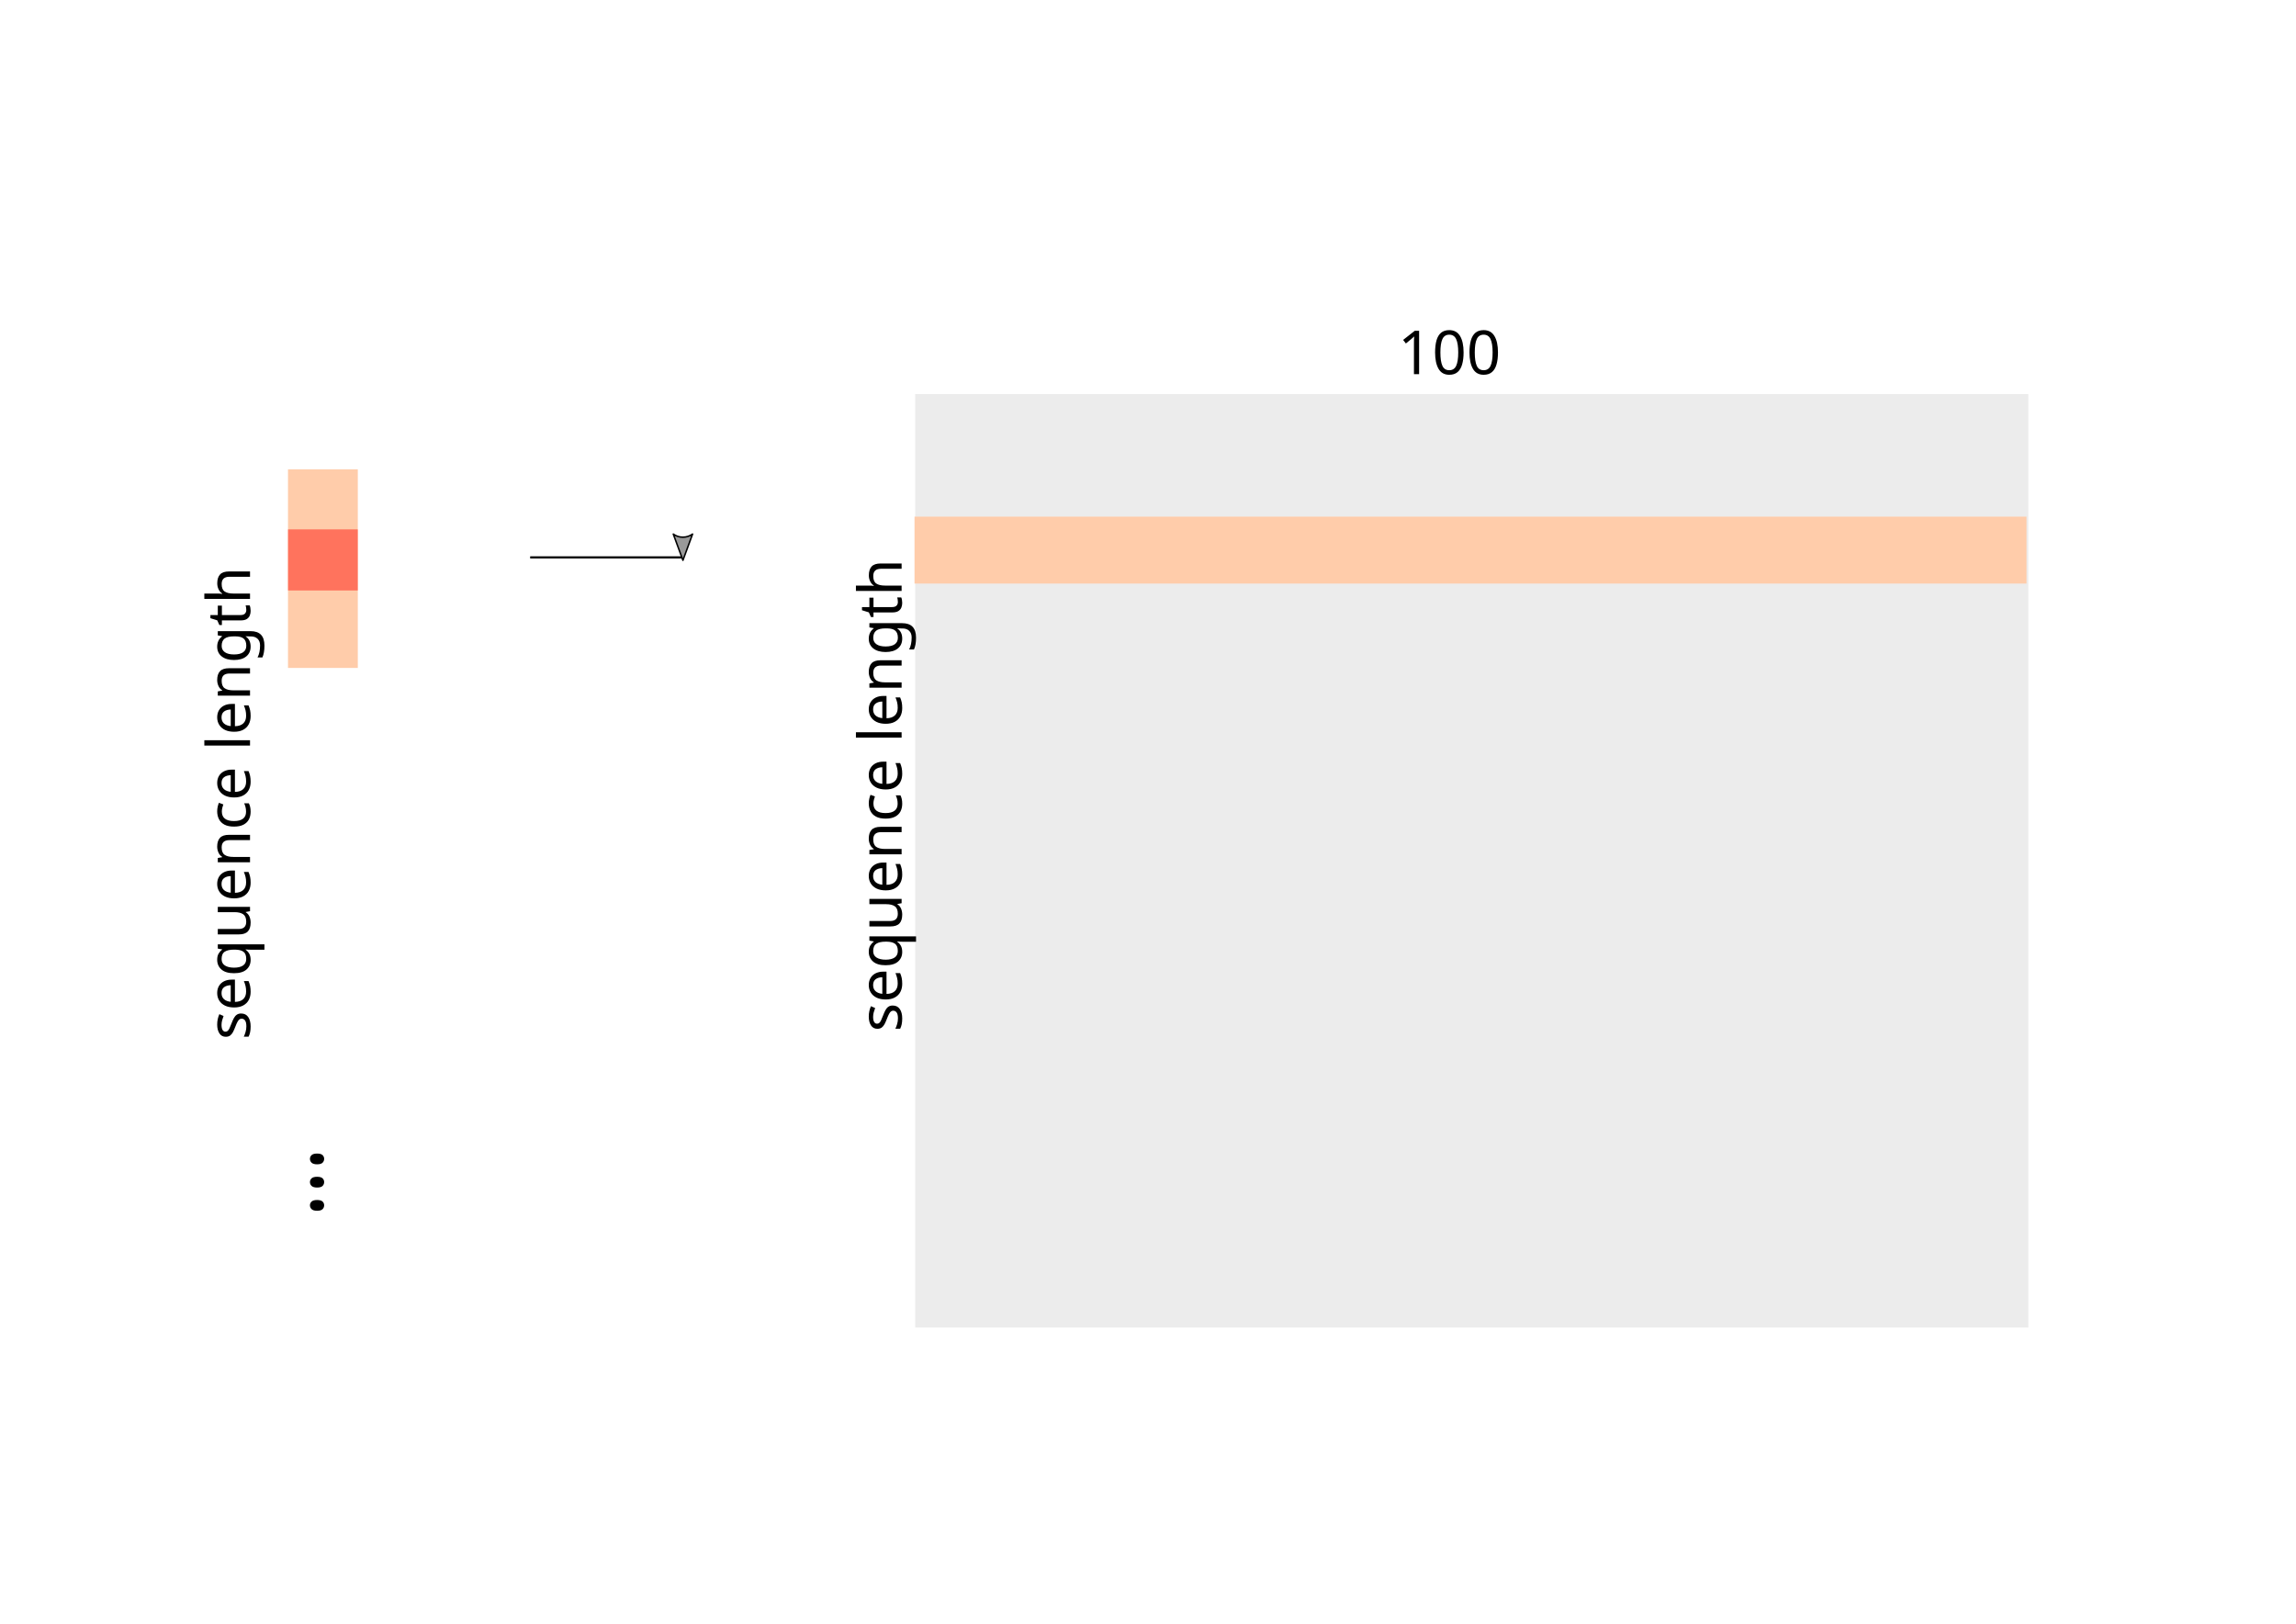
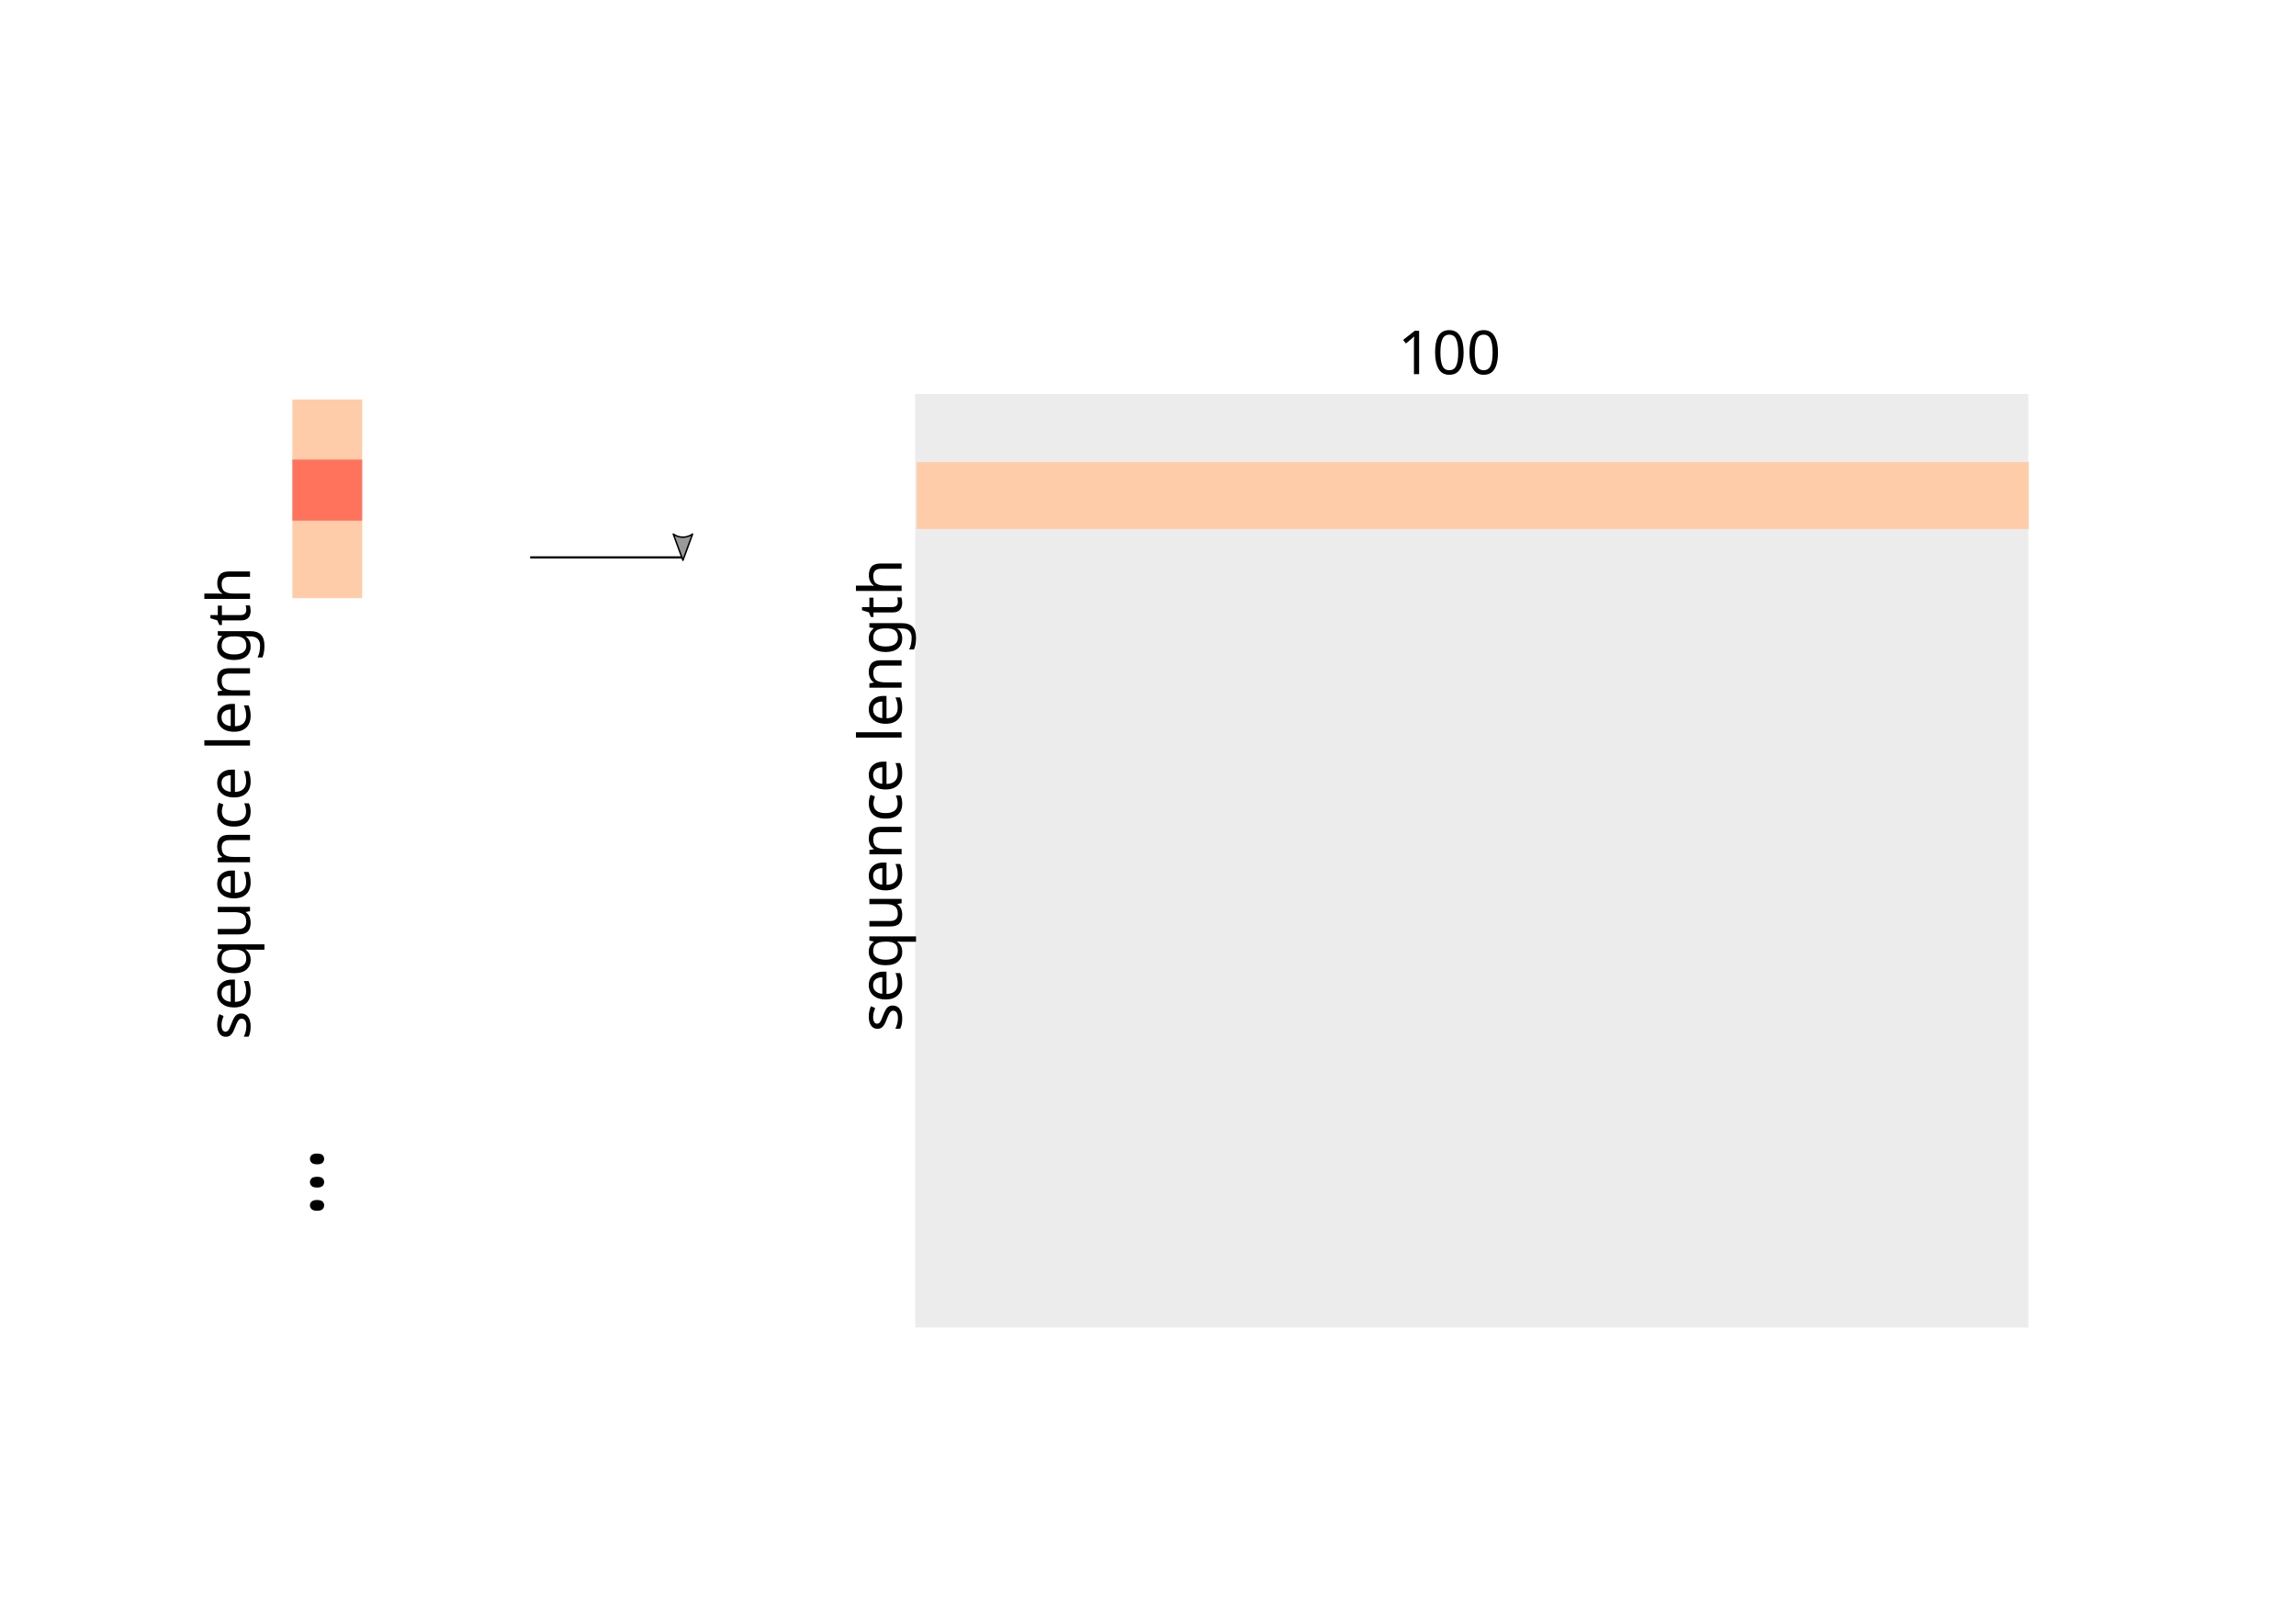
<svg xmlns="http://www.w3.org/2000/svg" xmlns:ns1="http://www.openswatchbook.org/uri/2009/osb" width="297mm" height="210mm" viewBox="0 0 1052.362 744.094" id="svg2" version="1.1">
  <defs id="defs4">
    <marker orient="auto" refY="0.0" refX="0.0" id="Arrow1Lstart" style="overflow:visible">
      <path id="path8657" d="M 0.0,0.0 L 5.0,-5.0 L -12.5,0.0 L 5.0,5.0 L 0.0,0.0 z " style="fill-rule:evenodd;stroke:#000000;stroke-width:1pt;stroke-opacity:1;fill:#000000;fill-opacity:1" transform="scale(0.8) translate(12.5,0)" />
    </marker>
    <marker orient="auto" refY="0.0" refX="0.0" id="Arrow2Lend" style="overflow:visible;">
      <path id="path8678" style="fill-rule:evenodd;stroke-width:0.625;stroke-linejoin:round;stroke:#000000;stroke-opacity:1;fill:#999999;fill-opacity:1" d="M 8.719,4.034 L -2.207,0.016 L 8.719,-4.002 C 6.973,-1.63 6.983,1.616 8.719,4.034 z " transform="scale(1.1) rotate(180) translate(1,0)" />
    </marker>
    <linearGradient id="linearGradient5948" ns1:paint="solid">
      <stop style="stop-color:#000000;stop-opacity:1;" offset="0" id="stop5950" />
    </linearGradient>
    <linearGradient id="linearGradient4376" ns1:paint="solid">
      <stop style="stop-color:#000000;stop-opacity:1;" offset="0" id="stop4378" />
    </linearGradient>
    <marker orient="auto" refY="0" refX="0" id="Arrow2Lend-4" style="overflow:visible">
      <path id="path8678-3" style="fill:#999999;fill-opacity:1;fill-rule:evenodd;stroke:#000000;stroke-width:0.625;stroke-linejoin:round;stroke-opacity:1" d="M 8.719,4.034 -2.207,0.016 8.719,-4.002 c -1.745,2.372 -1.735,5.617 -6e-7,8.035 z" transform="matrix(-1.1,0,0,-1.1,-1.1,0)" />
    </marker>
    <filter style="color-interpolation-filters:sRGB" id="filter10091" x="-0.012" width="1.024" y="-0.018" height="1.035">
      <feGaussianBlur stdDeviation="2.479" id="feGaussianBlur10093" />
    </filter>
  </defs>
  <g id="layer1" transform="translate(0,-308.2677)">
    <text xml:space="preserve" style="font-style:normal;font-weight:normal;font-size:40px;line-height:125%;font-family:sans-serif;letter-spacing:0px;word-spacing:0px;fill:#000000;fill-opacity:1;stroke:none;stroke-width:1px;stroke-linecap:butt;stroke-linejoin:miter;stroke-opacity:1" x="194.737" y="420.783" id="text3374">
      <tspan id="tspan3376" x="194.737" y="420.783" />
    </text>
    <flowRoot xml:space="preserve" id="flowRoot3400" style="fill:black;stroke:none;stroke-opacity:1;stroke-width:1px;stroke-linejoin:miter;stroke-linecap:butt;fill-opacity:1;font-family:sans-serif;font-style:normal;font-weight:normal;font-size:40px;line-height:125%;letter-spacing:0px;word-spacing:0px">
      <flowRegion id="flowRegion3402">
        <rect id="rect3404" width="34.211" height="367.105" x="156.579" y="107.252" />
      </flowRegion>
      <flowPara id="flowPara3406" />
    </flowRoot>
    <flowRoot xml:space="preserve" id="flowRoot4382" style="fill:black;stroke:none;stroke-opacity:1;stroke-width:1px;stroke-linejoin:miter;stroke-linecap:butt;fill-opacity:1;font-family:sans-serif;font-style:normal;font-weight:normal;font-size:40px;line-height:125%;letter-spacing:0px;word-spacing:0px">
      <flowRegion id="flowRegion4384">
        <rect id="rect4386" width="336.842" height="364.474" x="75" y="171.726" />
      </flowRegion>
      <flowPara id="flowPara4388" />
    </flowRoot>
    <flowRoot xml:space="preserve" id="flowRoot4447" style="fill:black;stroke:none;stroke-opacity:1;stroke-width:1px;stroke-linejoin:miter;stroke-linecap:butt;fill-opacity:1;font-family:sans-serif;font-style:normal;font-weight:normal;font-size:25px;line-height:125%;letter-spacing:0px;word-spacing:0px;">
      <flowRegion id="flowRegion4449">
        <rect id="rect4451" width="500" height="379" x="414" y="170.094" style="font-size:25px;" />
      </flowRegion>
      <flowPara id="flowPara4453" />
    </flowRoot>
    <flowRoot xml:space="preserve" id="flowRoot6033" style="font-style:normal;font-weight:normal;font-size:40px;line-height:125%;font-family:sans-serif;letter-spacing:0px;word-spacing:0px;fill:#000000;fill-opacity:1;stroke:none;stroke-width:1px;stroke-linecap:butt;stroke-linejoin:miter;stroke-opacity:1" transform="translate(0,308.2677)">
      <flowRegion id="flowRegion6035">
        <rect id="rect6037" width="95" height="41" x="535" y="270.094" />
      </flowRegion>
      <flowPara id="flowPara6039">100</flowPara>
    </flowRoot>
    <g id="g6079" transform="matrix(0.4714711,0,0,0.4310005,-324.7139,178.5243)">
      <g transform="matrix(0.8914975,0,0,0.9973412,94.81218,-60.72728)" id="g5996">
        <rect id="rect3574" width="248.842" height="376.105" x="72" y="478.678" style="fill:#ececec;fill-opacity:1" />
        <g id="g5960">
          <flowRoot transform="matrix(0.6460332,0,0,0.9972426,27.01348,308.7588)" style="font-style:normal;font-weight:normal;font-size:25px;line-height:125%;font-family:sans-serif;letter-spacing:0px;word-spacing:0px;fill:#000000;fill-opacity:1;stroke:none;stroke-width:1px;stroke-linecap:butt;stroke-linejoin:miter;stroke-opacity:1" id="flowRoot4390" xml:space="preserve">
            <flowRegion id="flowRegion4392">
              <rect style="font-size:25px" y="171.726" x="76.316" height="372.105" width="366.895" id="rect4394" />
            </flowRegion>
            <flowPara id="flowPara4396">0 0 0 1 0          ...           0 0 0</flowPara>
            <flowPara id="flowPara4400">0 1 0 0 0          ...           0 0 0</flowPara>
            <flowPara id="flowPara4402">0 0 0 0 0          ...           0 0 1</flowPara>
            <flowPara id="flowPara4404">1 0 0 0 0          ...           0 0 0</flowPara>
            <flowPara id="flowPara4406">0 0 0 0 0          ...           0 0 0</flowPara>
            <flowPara id="flowPara4398">0 1 0 0 0          ...           0 0 0</flowPara>
            <flowPara id="flowPara4428" />
            <flowPara id="flowPara4430" />
            <flowPara id="flowPara4432">                        ...</flowPara>
            <flowPara id="flowPara4434" />
            <flowPara id="flowPara4436" />
            <flowPara id="flowPara4438">0 0 0 0 1          ...           0 0 0</flowPara>
            <flowPara id="flowPara4440">0 0 0 0 1          ...           0 0 0</flowPara>
          </flowRoot>
        </g>
      </g>
      <text id="text6071" y="404.362" x="263" style="font-style:normal;font-weight:normal;font-size:25px;line-height:125%;font-family:sans-serif;letter-spacing:0px;word-spacing:0px;fill:#000000;fill-opacity:1;stroke:none;stroke-width:1px;stroke-linecap:butt;stroke-linejoin:miter;stroke-opacity:1" xml:space="preserve">
        <tspan y="404.362" x="263" id="tspan6073">20</tspan>
      </text>
      <text transform="matrix(0,-1,1,0,0,0)" id="text6075" y="140.626" x="-700.194" style="font-style:normal;font-weight:normal;font-size:25px;line-height:125%;font-family:sans-serif;letter-spacing:0px;word-spacing:0px;fill:#000000;fill-opacity:1;stroke:none;stroke-width:1px;stroke-linecap:butt;stroke-linejoin:miter;stroke-opacity:1" xml:space="preserve">
        <tspan y="140.626" x="-700.194" id="tspan6077">sequence length</tspan>
      </text>
    </g>
-     <g id="g4451" transform="translate(-115,63)">
+     <g id="g4451" transform="translate(-113,31)">
      <rect y="460.362" x="247" height="91" width="32" id="rect4504" style="fill:#ffccaa;stroke:none" />
      <rect y="487.862" x="247" height="28" width="32" id="rect4504-7" style="opacity:0.513;fill:#ff1f14;fill-opacity:1;stroke:none" />
    </g>
    <text xml:space="preserve" style="font-style:normal;font-weight:normal;font-size:43.818px;line-height:125%;font-family:sans-serif;letter-spacing:0px;word-spacing:0px;fill:#000000;fill-opacity:1;stroke:none;stroke-width:1px;stroke-linecap:butt;stroke-linejoin:miter;stroke-opacity:1" x="920.166" y="-129.376" id="text6114" transform="matrix(0,0.9064117,-1.103252,0,0,0)">
      <tspan id="tspan6116" x="920.166" y="-129.376">...</tspan>
    </text>
    <g id="g6162" transform="translate(351,-134)">
      <g id="g3591">
        <flowRoot xml:space="preserve" id="flowRoot3336" style="font-style:normal;font-weight:normal;font-size:25px;line-height:125%;font-family:sans-serif;letter-spacing:0px;word-spacing:0px;fill:#000000;fill-opacity:1;stroke:none;stroke-width:1px;stroke-linecap:butt;stroke-linejoin:miter;stroke-opacity:1" transform="translate(840.7895,378.0046)">
          <flowRegion id="flowRegion3338">
            <rect id="rect3340" width="19.737" height="375" x="125" y="99.358" style="font-size:25px" ry="1.316" />
          </flowRegion>
          <flowPara id="flowPara3344">E</flowPara>
          <flowPara id="flowPara3346">E</flowPara>
          <flowPara id="flowPara3348">E</flowPara>
          <flowPara id="flowPara3350">C</flowPara>
          <flowPara id="flowPara3352">C</flowPara>
          <flowPara id="flowPara3354">C</flowPara>
          <flowPara id="flowPara3356">C</flowPara>
          <flowPara id="flowPara3358">E</flowPara>
          <flowPara id="flowPara3360">E</flowPara>
          <flowPara id="flowPara3362">E</flowPara>
          <flowPara id="flowPara3364">C</flowPara>
        </flowRoot>
        <text xml:space="preserve" style="font-style:normal;font-weight:normal;font-size:40px;line-height:125%;font-family:sans-serif;letter-spacing:0px;word-spacing:0px;fill:#000000;fill-opacity:1;stroke:none;stroke-width:1px;stroke-linecap:butt;stroke-linejoin:miter;stroke-opacity:1" x="434.29" y="-971.52" id="text6114-1" transform="matrix(0,1,-1,0,0,0)">
          <tspan id="tspan6116-2" x="434.29" y="-971.52">...</tspan>
        </text>
        <text xml:space="preserve" style="font-style:normal;font-weight:normal;font-size:40px;line-height:125%;font-family:sans-serif;letter-spacing:0px;word-spacing:0px;fill:#000000;fill-opacity:1;stroke:none;stroke-width:1px;stroke-linecap:butt;stroke-linejoin:miter;stroke-opacity:1" x="829.29" y="-973.52" id="text6114-9" transform="matrix(0,1,-1,0,0,0)">
          <tspan id="tspan6116-3" x="829.29" y="-973.52">...</tspan>
        </text>
      </g>
    </g>
    <flowRoot xml:space="preserve" id="flowRoot6268" style="fill:black;stroke:none;stroke-opacity:1;stroke-width:1px;stroke-linejoin:miter;stroke-linecap:butt;fill-opacity:1;font-family:sans-serif;font-style:normal;font-weight:normal;font-size:25px;line-height:125%;letter-spacing:0px;word-spacing:0px;">
      <flowRegion id="flowRegion6270">
        <rect id="rect6272" width="221" height="473" x="711" y="139.094" style="font-size:25px;" />
      </flowRegion>
      <flowPara id="flowPara6274" />
    </flowRoot>
    <flowRoot xml:space="preserve" id="flowRoot6276" style="fill:black;stroke:none;stroke-opacity:1;stroke-width:1px;stroke-linejoin:miter;stroke-linecap:butt;fill-opacity:1;font-family:sans-serif;font-style:normal;font-weight:normal;font-size:40px;line-height:125%;letter-spacing:0px;word-spacing:0px">
      <flowRegion id="flowRegion6278">
        <rect id="rect6280" width="229" height="351" x="732" y="155.094" />
      </flowRegion>
      <flowPara id="flowPara6282" />
    </flowRoot>
    <text xml:space="preserve" style="font-style:normal;font-weight:normal;font-size:40px;line-height:125%;font-family:sans-serif;letter-spacing:0px;word-spacing:0px;fill:#000000;fill-opacity:1;stroke:none;stroke-width:1px;stroke-linecap:butt;stroke-linejoin:miter;stroke-opacity:1" x="758" y="488.362" id="text6284">
      <tspan id="tspan6286" x="758" y="488.362" />
    </text>
    <g id="g6380" transform="matrix(0.5730326,0,0,0.4580418,676.9336,332.4867)">
      <rect y="483.362" x="772" height="370" width="160" id="rect6322" style="fill:#f2f2f2" />
      <flowRoot transform="translate(166,345.2677)" style="font-style:normal;font-weight:normal;font-size:25px;line-height:125%;font-family:sans-serif;letter-spacing:0px;word-spacing:0px;fill:#000000;fill-opacity:1;stroke:none;stroke-width:1px;stroke-linecap:butt;stroke-linejoin:miter;stroke-opacity:1" id="flowRoot6296" xml:space="preserve">
        <flowRegion id="flowRegion6298">
          <rect style="font-size:25px" y="134.094" x="611" height="375" width="154" id="rect6300" />
        </flowRegion>
        <flowPara id="flowPara6302">0.7  0.3  0.0</flowPara>
        <flowPara id="flowPara6306">0.0  0.6  0.4</flowPara>
        <flowPara id="flowPara6330">0.1  0.8  0.1</flowPara>
        <flowPara id="flowPara6308">0.3  0.4  0.3</flowPara>
        <flowPara id="flowPara6310">          ...</flowPara>
        <flowPara id="flowPara6374">          ...</flowPara>
        <flowPara id="flowPara6376">          ...</flowPara>
        <flowPara id="flowPara6378">          ...</flowPara>
        <flowPara id="flowPara6312">          ...</flowPara>
        <flowPara id="flowPara6314">          ...</flowPara>
        <flowPara id="flowPara6316">0.2  0.8  0.0</flowPara>
        <flowPara id="flowPara6318">0.9  0.0  0.0 </flowPara>
        <flowPara id="flowPara6320" />
      </flowRoot>
      <text id="text6324" y="473.362" x="846" style="font-style:normal;font-weight:normal;font-size:25px;line-height:125%;font-family:sans-serif;letter-spacing:0px;word-spacing:0px;fill:#000000;fill-opacity:1;stroke:none;stroke-width:1px;stroke-linecap:butt;stroke-linejoin:miter;stroke-opacity:1" xml:space="preserve">
        <tspan y="473.362" x="846" id="tspan6326">3</tspan>
      </text>
      <text transform="matrix(0,-1,1,0,0,0)" id="text6332" y="763.626" x="-723.194" style="font-style:normal;font-weight:normal;font-size:25px;line-height:125%;font-family:sans-serif;letter-spacing:0px;word-spacing:0px;fill:#000000;fill-opacity:1;stroke:none;stroke-width:1px;stroke-linecap:butt;stroke-linejoin:miter;stroke-opacity:1" xml:space="preserve">
        <tspan y="763.626" x="-723.194" id="tspan6334">sequence length</tspan>
      </text>
    </g>
    <g id="g10569">
      <flowRoot transform="translate(523,26.26772)" style="font-style:normal;font-weight:normal;font-size:40px;line-height:125%;font-family:sans-serif;text-align:center;letter-spacing:0px;word-spacing:0px;text-anchor:middle;fill:#800000;fill-opacity:1;stroke:none;stroke-width:1px;stroke-linecap:butt;stroke-linejoin:miter;stroke-opacity:1" id="flowRoot3909" xml:space="preserve">
        <flowRegion id="flowRegion3911">
          <rect style="text-align:center;text-anchor:middle;fill:#800000;stroke:none;stroke-opacity:1" y="284.094" x="520" height="180" width="260" id="rect3913" />
        </flowRegion>
        <flowPara id="flowPara3915">machine learning model</flowPara>
      </flowRoot>
      <rect y="305.36" x="1076.998" height="165.005" width="203.005" id="rect4717" style="fill:none;stroke:#f6d086;stroke-width:2.995;stroke-miterlimit:4;stroke-dasharray:none;stroke-opacity:1" />
    </g>
    <path style="fill:#999999;fill-opacity:1;fill-rule:evenodd;stroke:#000000;stroke-width:1px;stroke-linecap:butt;stroke-linejoin:miter;stroke-opacity:1;marker-end:url(#Arrow2Lend)" d="m 1157,849.362 -70,0 z" id="path8651" />
    <path style="fill:#999999;fill-opacity:1;fill-rule:evenodd;stroke:#000000;stroke-width:1px;stroke-linecap:butt;stroke-linejoin:miter;stroke-opacity:1;marker-end:url(#Arrow2Lend-4)" d="m 313,563.706 -70,0 z" id="path8651-0" />
    <g id="g10413" transform="translate(-432,-171)">
      <g style="opacity:0.292;filter:url(#filter10091)" transform="matrix(0.520768,0,0,0.5245944,-86.62733,392.0218)" id="g6247">
        <rect style="fill:#ececec" id="rect4445" width="463" height="308" x="458" y="369.362" />
        <flowRoot xml:space="preserve" id="flowRoot4455" style="font-style:normal;font-weight:normal;font-size:25px;line-height:125%;font-family:sans-serif;letter-spacing:0px;word-spacing:0px;fill:#000000;fill-opacity:1;stroke:none;stroke-width:1px;stroke-linecap:butt;stroke-linejoin:miter;stroke-opacity:1" transform="matrix(0.926,0,0,0.8126649,73.71,230.3197)">
          <flowRegion id="flowRegion4457">
            <rect id="rect4459" width="501" height="379" x="414" y="171.094" style="font-size:25px" />
          </flowRegion>
          <flowPara id="flowPara4461">0.000 0.000 0.000     ...      0.000 0.000 0.367 0.112 2.453     ...      4.767 2.006</flowPara>
          <flowPara id="flowPara4463">7.899 0.902 5.232     ...      1.113 0.900</flowPara>
          <flowPara id="flowPara4486">2.222 5.456 0.004     ...      2.780 0.714</flowPara>
          <flowPara id="flowPara4488" />
          <flowPara id="flowPara4492" />
          <flowPara id="flowPara4494" />
          <flowPara id="flowPara4496" />
          <flowPara id="flowPara4498" />
          <flowPara id="flowPara4500" />
          <flowPara id="flowPara4502">0.456 9.899 2.003      ...     2.223 6.545</flowPara>
          <flowPara id="flowPara5994">0.000 0.000 0.000      ...     0.000 0.000</flowPara>
        </flowRoot>
        <text xml:space="preserve" style="font-style:normal;font-weight:normal;font-size:25px;line-height:125%;font-family:sans-serif;letter-spacing:0px;word-spacing:0px;fill:#000000;fill-opacity:1;stroke:none;stroke-width:1px;stroke-linecap:butt;stroke-linejoin:miter;stroke-opacity:1" x="656" y="359.362" id="text6041">
          <tspan id="tspan6043" x="656" y="359.362">100</tspan>
        </text>
        <text xml:space="preserve" style="font-style:normal;font-weight:normal;font-size:25px;line-height:125%;font-family:sans-serif;letter-spacing:0px;word-spacing:0px;fill:#000000;fill-opacity:1;stroke:none;stroke-width:1px;stroke-linecap:butt;stroke-linejoin:miter;stroke-opacity:1" x="-630.194" y="449.626" id="text6045" transform="matrix(0,-1,1,0,0,0)">
          <tspan id="tspan6047" x="-630.194" y="449.626">sequence length</tspan>
        </text>
      </g>
      <text transform="scale(0.9328806,1.071949)" id="text10019" y="637.495" x="271.682" style="font-style:normal;font-weight:normal;font-size:51.141px;line-height:125%;font-family:sans-serif;letter-spacing:0px;word-spacing:0px;fill:#000000;fill-opacity:1;stroke:none;stroke-width:1px;stroke-linecap:butt;stroke-linejoin:miter;stroke-opacity:1" xml:space="preserve">
        <tspan y="637.495" x="271.682" id="tspan10021">?</tspan>
      </text>
    </g>
    <g id="g10348" transform="translate(-338,94)">
      <flowRoot style="font-style:normal;font-weight:normal;font-size:25px;line-height:125%;font-family:sans-serif;letter-spacing:0px;word-spacing:0px;fill:#000000;fill-opacity:1;stroke:none;stroke-width:1px;stroke-linecap:butt;stroke-linejoin:miter;stroke-opacity:1" id="flowRoot3336-8-6" xml:space="preserve" transform="matrix(0.9646953,0,0,1.007024,-107.5036,396.1707)">
        <flowRegion id="flowRegion3338-7-7">
          <rect ry="1.316" style="font-size:25px" y="99.358" x="125" height="342" width="26.737" id="rect3340-9-5" />
        </flowRegion>
        <flowPara id="flowPara3516-3">K</flowPara>
        <flowPara id="flowPara3564-5">I</flowPara>
        <flowPara id="flowPara3364-7-6">D</flowPara>
        <flowPara id="flowPara3542-2">W</flowPara>
        <flowPara id="flowPara3544-9">E</flowPara>
        <flowPara id="flowPara3546-1">K</flowPara>
        <flowPara id="flowPara3548-2">E</flowPara>
        <flowPara id="flowPara3550-7">E</flowPara>
        <flowPara id="flowPara3552-0">M</flowPara>
        <flowPara id="flowPara3554-9">T</flowPara>
        <flowPara id="flowPara3556-3">N</flowPara>
        <flowPara id="flowPara6108-6" />
        <flowPara id="flowPara3522-0" />
        <flowPara id="flowPara3524-6" />
      </flowRoot>
      <text transform="matrix(0,1.021703,-0.9787577,0,0,0)" id="text6114-2" y="-18.695" x="830.278" style="font-style:normal;font-weight:normal;font-size:39.425px;line-height:125%;font-family:sans-serif;letter-spacing:0px;word-spacing:0px;fill:#000000;fill-opacity:1;stroke:none;stroke-width:1px;stroke-linecap:butt;stroke-linejoin:miter;stroke-opacity:1" xml:space="preserve">
        <tspan y="-18.695" x="830.278" id="tspan6116-61">...</tspan>
      </text>
      <text transform="matrix(0,1.021703,-0.9787577,0,0,0)" id="text6114-3-8" y="-19.609" x="441.427" style="font-style:normal;font-weight:normal;font-size:39.425px;line-height:125%;font-family:sans-serif;letter-spacing:0px;word-spacing:0px;fill:#000000;fill-opacity:1;stroke:none;stroke-width:1px;stroke-linecap:butt;stroke-linejoin:miter;stroke-opacity:1" xml:space="preserve">
        <tspan y="-19.609" x="441.427" id="tspan6116-6-7">...</tspan>
      </text>
      <flowRoot style="font-style:normal;font-weight:normal;font-size:25px;line-height:125%;font-family:sans-serif;letter-spacing:0px;word-spacing:0px;fill:#000000;fill-opacity:1;stroke:none;stroke-width:1px;stroke-linecap:butt;stroke-linejoin:miter;stroke-opacity:1" id="flowRoot3336-8-2" xml:space="preserve" transform="matrix(0.9646953,0,0,1.007024,-78.56271,396.1777)">
        <flowRegion id="flowRegion3338-7-0">
          <rect ry="1.316" style="font-size:25px" y="99.358" x="125" height="342" width="26.737" id="rect3340-9-2" />
        </flowRegion>
        <flowPara id="flowPara3516-37">E</flowPara>
        <flowPara id="flowPara3564-59">I</flowPara>
        <flowPara id="flowPara3364-7-2">D</flowPara>
        <flowPara id="flowPara3542-28">W</flowPara>
        <flowPara id="flowPara3544-97">G</flowPara>
        <flowPara id="flowPara3546-3">N</flowPara>
        <flowPara id="flowPara3548-6">H</flowPara>
        <flowPara id="flowPara3550-1">R</flowPara>
        <flowPara id="flowPara3552-2">L</flowPara>
        <flowPara id="flowPara3554-93">I</flowPara>
        <flowPara id="flowPara3556-1">D</flowPara>
        <flowPara id="flowPara6108-9" />
        <flowPara id="flowPara3522-4" />
        <flowPara id="flowPara3524-7" />
      </flowRoot>
      <text transform="matrix(0,1.021703,-0.9787577,0,0,0)" id="text6114-8" y="-48.264" x="830.271" style="font-style:normal;font-weight:normal;font-size:39.425px;line-height:125%;font-family:sans-serif;letter-spacing:0px;word-spacing:0px;fill:#000000;fill-opacity:1;stroke:none;stroke-width:1px;stroke-linecap:butt;stroke-linejoin:miter;stroke-opacity:1" xml:space="preserve">
        <tspan y="-48.264" x="830.271" id="tspan6116-4">...</tspan>
      </text>
      <text transform="matrix(0,1.021703,-0.9787577,0,0,0)" id="text6114-3-5" y="-49.178" x="441.42" style="font-style:normal;font-weight:normal;font-size:39.425px;line-height:125%;font-family:sans-serif;letter-spacing:0px;word-spacing:0px;fill:#000000;fill-opacity:1;stroke:none;stroke-width:1px;stroke-linecap:butt;stroke-linejoin:miter;stroke-opacity:1" xml:space="preserve">
        <tspan y="-49.178" x="441.42" id="tspan6116-6-0">...</tspan>
      </text>
      <flowRoot style="font-style:normal;font-weight:normal;font-size:25px;line-height:125%;font-family:sans-serif;letter-spacing:0px;word-spacing:0px;fill:#000000;fill-opacity:1;stroke:none;stroke-width:1px;stroke-linecap:butt;stroke-linejoin:miter;stroke-opacity:1" id="flowRoot3336-8-1" xml:space="preserve" transform="matrix(0.9646953,0,0,1.007024,-48.65716,396.1848)">
        <flowRegion id="flowRegion3338-7-06">
          <rect ry="1.316" style="font-size:25px" y="99.358" x="125" height="342" width="26.737" id="rect3340-9-3" />
        </flowRegion>
        <flowPara id="flowPara3516-2">I</flowPara>
        <flowPara id="flowPara3564-0">I</flowPara>
        <flowPara id="flowPara3364-7-61">D</flowPara>
        <flowPara id="flowPara3542-5">W</flowPara>
        <flowPara id="flowPara3544-5">K</flowPara>
        <flowPara id="flowPara3546-4">N</flowPara>
        <flowPara id="flowPara3548-7">H</flowPara>
        <flowPara id="flowPara3550-6">K</flowPara>
        <flowPara id="flowPara3552-5">L</flowPara>
        <flowPara id="flowPara3554-6">I</flowPara>
        <flowPara id="flowPara3556-9">-</flowPara>
        <flowPara id="flowPara6108-3" />
        <flowPara id="flowPara3522-7" />
        <flowPara id="flowPara3524-4" />
      </flowRoot>
      <text transform="matrix(0,1.021703,-0.9787577,0,0,0)" id="text6114-5" y="-78.819" x="830.292" style="font-style:normal;font-weight:normal;font-size:39.425px;line-height:125%;font-family:sans-serif;letter-spacing:0px;word-spacing:0px;fill:#000000;fill-opacity:1;stroke:none;stroke-width:1px;stroke-linecap:butt;stroke-linejoin:miter;stroke-opacity:1" xml:space="preserve">
        <tspan y="-78.819" x="830.292" id="tspan6116-25">...</tspan>
      </text>
      <text transform="matrix(0,1.021703,-0.9787577,0,0,0)" id="text6114-3-5-7" y="-73.699" x="441.42" style="font-style:normal;font-weight:normal;font-size:39.425px;line-height:125%;font-family:sans-serif;letter-spacing:0px;word-spacing:0px;fill:#000000;fill-opacity:1;stroke:none;stroke-width:1px;stroke-linecap:butt;stroke-linejoin:miter;stroke-opacity:1" xml:space="preserve">
        <tspan y="-73.699" x="441.42" id="tspan6116-6-0-8">...</tspan>
      </text>
    </g>
    <rect style="fill:#ececec" id="rect4445-3" width="510.209" height="427.776" x="419.475" y="488.864" />
-     <rect style="opacity:1;fill:#ffccaa;stroke:none;stroke-width:2.33" id="rect4504-2" width="30.67" height="509.669" x="545.027" y="-928.835" transform="matrix(0,1,-1,0,0,0)" />
+     <rect style="opacity:1;fill:#ffccaa;stroke:none;stroke-width:2.33" id="rect4504-2" width="30.67" height="509.669" x="520.027" y="-929.835" transform="matrix(0,1,-1,0,0,0)" />
    <flowRoot xml:space="preserve" id="flowRoot4455-1" style="font-style:normal;font-weight:normal;font-size:25px;line-height:125%;font-family:sans-serif;letter-spacing:0px;word-spacing:0px;fill:#000000;fill-opacity:1;stroke:none;stroke-width:1px;stroke-linecap:butt;stroke-linejoin:miter;stroke-opacity:1" transform="matrix(1.020419,0,0,0.904422,-0.999353,336.122)">
      <flowRegion id="flowRegion4457-4">
        <rect id="rect4459-9" width="508.84" height="511.681" x="414" y="171.094" style="font-size:25px" />
      </flowRegion>
      <flowPara id="flowPara4461-2">
-         <flowSpan style="fill:#aa0000" id="flowSpan13089">0.000 0.000 0.000     ...      0.000 0.000</flowSpan> 0.367 0.112 2.453     ...      4.767 2.006</flowPara>
-       <flowPara id="flowPara4463-0">7.899 0.902 5.232     ...      1.113 0.900</flowPara>
-       <flowPara id="flowPara4486-6">2.222 5.456 0.004     ...      2.780 0.714</flowPara>
+         <flowSpan style="fill:#aa0000" id="flowSpan13089">0.000 0.000 0.000     ...      0.000 0.000</flowSpan> 0.367 0.112 0.453     ...      0.767 0.006</flowPara>
+       <flowPara id="flowPara4463-0">0.899 0.902 0.232     ...      0.113 0.900</flowPara>
+       <flowPara id="flowPara4486-6">0.222 0.456 0.004     ...      0.780 0.714</flowPara>
      <flowPara id="flowPara4781" />
      <flowPara id="flowPara4783" />
      <flowPara id="flowPara4785" />
      <flowPara id="flowPara4488-8" />
      <flowPara id="flowPara4492-9" />
      <flowPara id="flowPara4494-2" />
      <flowPara id="flowPara4496-6" />
      <flowPara id="flowPara4498-6" />
      <flowPara id="flowPara4500-4" />
-       <flowPara id="flowPara4502-9">0.456 9.899 2.003      ...     2.223 6.545</flowPara>
+       <flowPara id="flowPara4502-9">0.456 0.899 0.003      ...     0.223 0.545</flowPara>
      <flowPara id="flowPara5994-5" style="fill:#aa0000">0.000 0.000 0.000      ...     0.000 0.000</flowPara>
    </flowRoot>
    <text xml:space="preserve" style="font-style:normal;font-weight:normal;font-size:27.686px;line-height:125%;font-family:sans-serif;letter-spacing:0px;word-spacing:0px;fill:#000000;fill-opacity:1;stroke:none;stroke-width:1px;stroke-linecap:butt;stroke-linejoin:miter;stroke-opacity:1" x="643.837" y="477.37" id="text6041-0" transform="scale(0.9950708,1.004954)">
      <tspan id="tspan6043-4" x="643.837" y="477.37">100</tspan>
    </text>
    <text xml:space="preserve" style="font-style:normal;font-weight:normal;font-size:27.686px;line-height:125%;font-family:sans-serif;letter-spacing:0px;word-spacing:0px;fill:#000000;fill-opacity:1;stroke:none;stroke-width:1px;stroke-linecap:butt;stroke-linejoin:miter;stroke-opacity:1" x="-777.296" y="415.294" id="text6045-8" transform="matrix(0,-1.004954,0.9950708,0,0,0)">
      <tspan id="tspan6047-7" x="-777.296" y="415.294">sequence length</tspan>
    </text>
    <g id="g4787" transform="translate(-115,3)">
      <flowRoot style="font-style:normal;font-weight:normal;font-size:25px;line-height:125%;font-family:sans-serif;letter-spacing:0px;word-spacing:0px;fill:#000000;fill-opacity:1;stroke:none;stroke-width:1px;stroke-linecap:butt;stroke-linejoin:miter;stroke-opacity:1" id="flowRoot3336-8" xml:space="preserve" transform="matrix(1.208554,0,0,0.9929263,98.13246,389.2794)">
        <flowRegion id="flowRegion3338-7">
          <rect ry="1.316" style="font-size:25px" y="99.358" x="125" height="342" width="26.737" id="rect3340-9" />
        </flowRegion>
        <flowPara id="flowPara3516">K</flowPara>
        <flowPara id="flowPara3564">I</flowPara>
        <flowPara id="flowPara3364-7">D</flowPara>
        <flowPara id="flowPara3542">W</flowPara>
        <flowPara id="flowPara3544">E</flowPara>
        <flowPara id="flowPara3546">K</flowPara>
        <flowPara id="flowPara3548">E</flowPara>
        <flowPara id="flowPara3550">E</flowPara>
        <flowPara id="flowPara3552">M</flowPara>
        <flowPara id="flowPara3554">T</flowPara>
        <flowPara id="flowPara3556">N</flowPara>
        <flowPara id="flowPara6108" />
        <flowPara id="flowPara3522" />
        <flowPara id="flowPara3524" />
      </flowRoot>
      <text transform="matrix(0,-1.004954,0.9950708,0,0,0)" id="text6045-8-3" y="230.738" x="-777.95" style="font-style:normal;font-weight:normal;font-size:27.686px;line-height:125%;font-family:sans-serif;letter-spacing:0px;word-spacing:0px;fill:#000000;fill-opacity:1;stroke:none;stroke-width:1px;stroke-linecap:butt;stroke-linejoin:miter;stroke-opacity:1" xml:space="preserve">
        <tspan y="230.738" x="-777.95" id="tspan6047-7-6">sequence length</tspan>
      </text>
    </g>
    <text xml:space="preserve" style="font-style:normal;font-weight:normal;font-size:40px;line-height:125%;font-family:sans-serif;letter-spacing:0px;word-spacing:0px;fill:#000000;fill-opacity:1;stroke:none;stroke-width:1px;stroke-linecap:butt;stroke-linejoin:miter;stroke-opacity:1" x="696" y="702.362" id="text4773">
      <tspan id="tspan4775" x="696" y="702.362" />
      <tspan x="696" y="752.362" id="tspan4777" />
      <tspan x="696" y="802.362" id="tspan4779" />
    </text>
  </g>
</svg>
